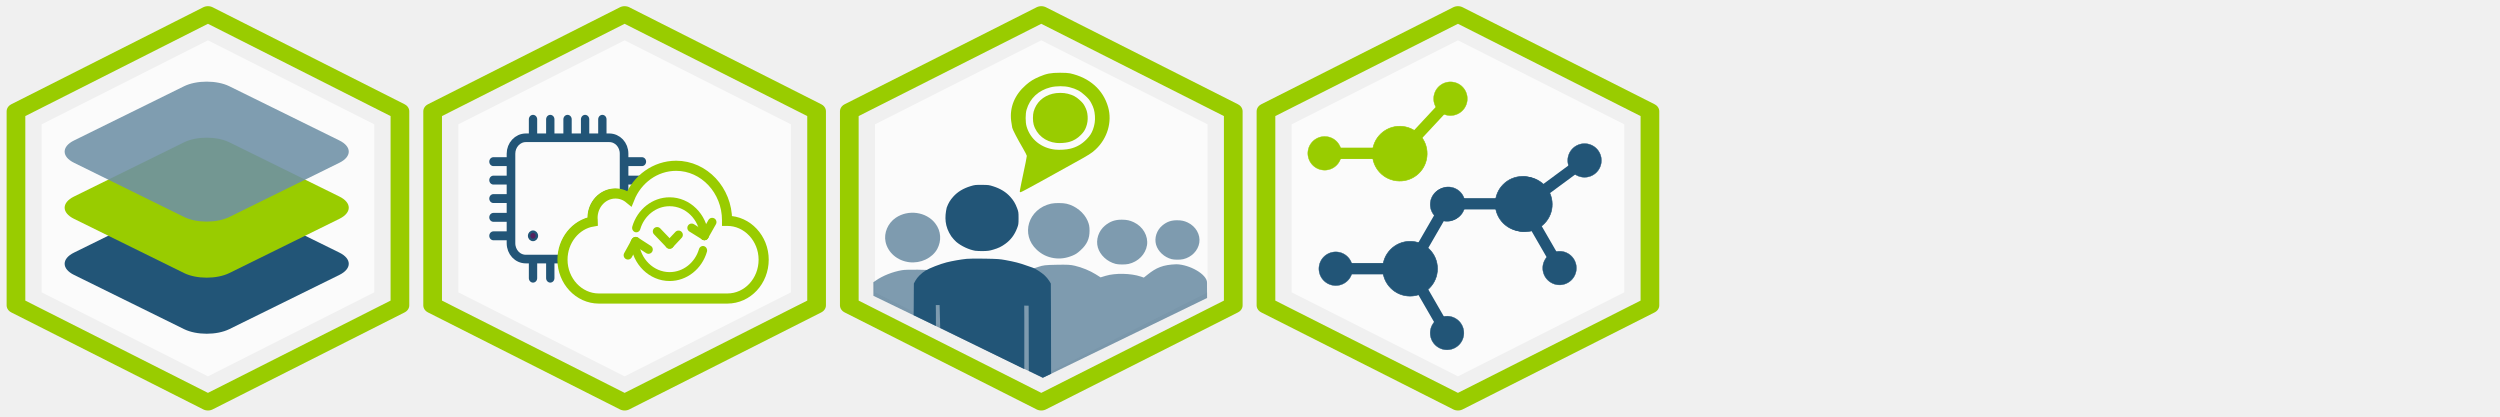
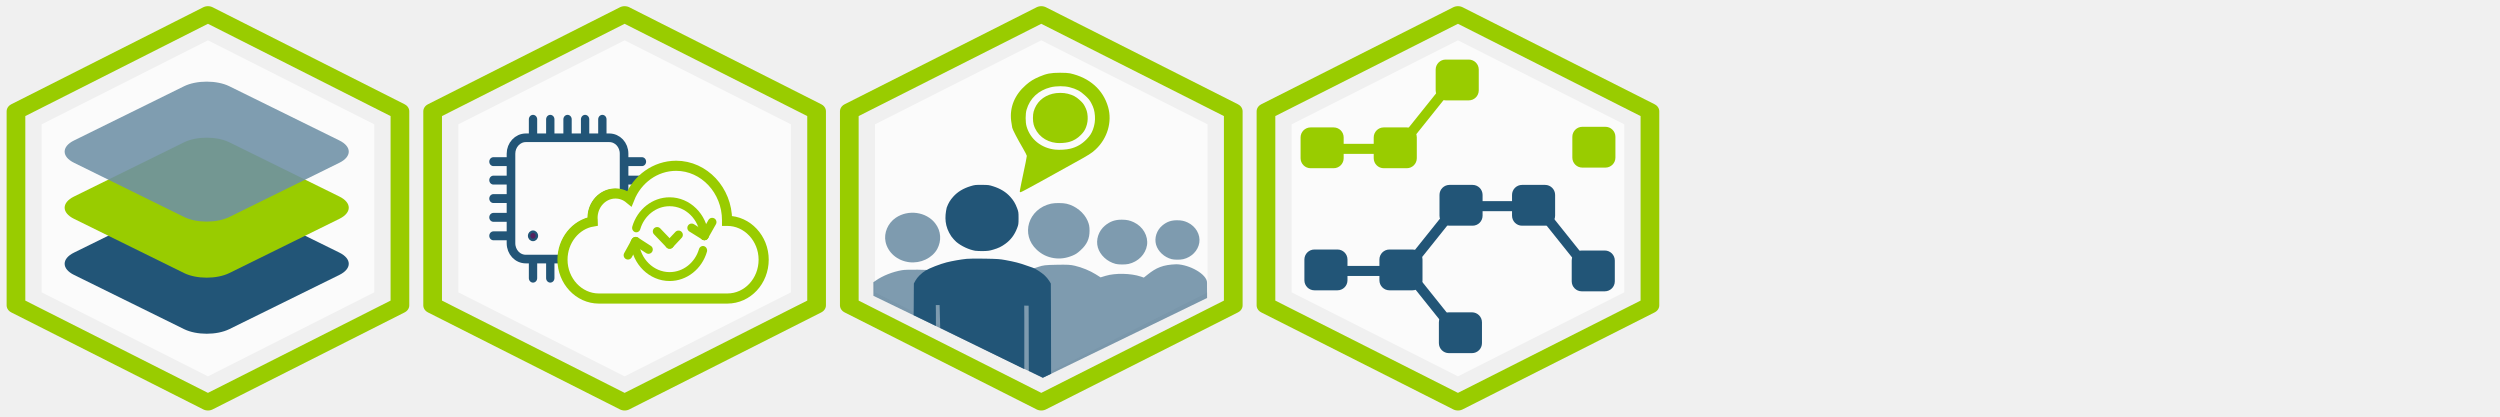
<svg xmlns="http://www.w3.org/2000/svg" xmlns:xlink="http://www.w3.org/1999/xlink" width="600" height="100" viewBox="0 0 158.75 26.458" version="1.1" id="svg8">
  <defs id="defs2">
    <mask id="mask3946" maskUnits="userSpaceOnUse">
      <g style="stroke:#99cc00;stroke-opacity:1" transform="matrix(1.229364,0,0,1.479075,412.5658,-2406.465)" id="g3948">
        <path style="fill:none;stroke:#99cc00;stroke-width:3;stroke-linecap:butt;stroke-linejoin:miter;stroke-miterlimit:4;stroke-dasharray:none;stroke-opacity:1" d="m -257.387,1418.643 63.64,391.737 -132.936,-390.323 59.397,422.85 -149.907,-403.051 31.113,414.365" id="path3950" />
        <path id="path3952" d="m -92.818,1569.179 -307.435,250.982 271.562,-310.288 -336.5,262.864 274.099,-331.348 -343.294,234.127" style="fill:none;stroke:#99cc00;stroke-width:3;stroke-linecap:butt;stroke-linejoin:miter;stroke-miterlimit:4;stroke-dasharray:none;stroke-opacity:1" />
        <path style="fill:none;stroke:#99cc00;stroke-width:3;stroke-linecap:butt;stroke-linejoin:miter;stroke-miterlimit:4;stroke-dasharray:none;stroke-opacity:1" d="m -514.169,1519.814 395.167,36.757 -411.197,30.674 424.218,48.676 -427.778,43.905 408.903,73.924" id="path3954" />
      </g>
    </mask>
    <linearGradient id="linearGradient4108">
      <stop id="stop4110" offset="0" style="stop-color:#225577;stop-opacity:0.604" />
      <stop id="stop4112" offset="1" style="stop-color:#225577;stop-opacity:0;" />
    </linearGradient>
    <linearGradient id="linearGradient4090">
      <stop id="stop4092" offset="0" style="stop-color:#ececec;stop-opacity:1;" />
      <stop id="stop4094" offset="1" style="stop-color:#ececec;stop-opacity:0;" />
    </linearGradient>
    <linearGradient gradientTransform="translate(0,731.3001)" gradientUnits="userSpaceOnUse" y2="226.68" x2="79.903" y1="-30.741" x1="79.903" id="linearGradient4096" xlink:href="#linearGradient4090" />
    <linearGradient gradientTransform="translate(-2.7e-5)" gradientUnits="userSpaceOnUse" y2="845.787" x2="82" y1="690.272" x1="82" id="linearGradient4114" xlink:href="#linearGradient4108" />
    <linearGradient xlink:href="#linearGradient4090" id="linearGradient4143" gradientUnits="userSpaceOnUse" gradientTransform="translate(-2.7e-5,-1.062123)" x1="79.903" y1="-30.741" x2="79.903" y2="226.68" />
    <linearGradient gradientUnits="userSpaceOnUse" y2="905.379" x2="144.25" y1="596.688" x1="144.25" id="linearGradient3867-3" xlink:href="#linearGradient3861-6" />
    <linearGradient id="linearGradient3861-6">
      <stop id="stop3863-7" offset="0" style="stop-color:#ffffff;stop-opacity:0.704" />
      <stop id="stop3865-5" offset="1" style="stop-color:#ffffff;stop-opacity:0" />
    </linearGradient>
    <linearGradient gradientUnits="userSpaceOnUse" y2="913.361" x2="166.2" y1="605.737" x1="166.2" id="linearGradient4110-7" xlink:href="#linearGradient4104-7" />
    <linearGradient id="linearGradient4104-7">
      <stop id="stop4106-9" offset="0" style="stop-color:#225d86;stop-opacity:1" />
      <stop id="stop4108-8" offset="1" style="stop-color:#225577;stop-opacity:1" />
    </linearGradient>
  </defs>
  <g id="layer1" transform="translate(0,-270.5417)">
    <g id="g1015" transform="translate(0,0.00320053)">
      <path style="fill:#ffffff;fill-opacity:0.723;stroke:none;stroke-width:3.649;stroke-linecap:round;stroke-linejoin:round;stroke-miterlimit:4;stroke-dasharray:none;stroke-opacity:1" id="path1011" d="m -180.048,206.552 37.467,21.632 0,43.263 -37.467,21.632 -37.467,-21.632 0,-43.263 z" transform="matrix(0.2818277,0,0,0.2466126,63.9473,222.16)" />
      <path transform="matrix(0.3253724,0,0,0.2847163,71.78745,212.6411)" d="m -180.048,206.552 37.467,21.632 0,43.263 -37.467,21.632 -37.467,-21.632 0,-43.263 z" id="path4351" style="fill:none;fill-opacity:0.723;stroke:#99cc00;stroke-width:3.649;stroke-linecap:round;stroke-linejoin:round;stroke-miterlimit:4;stroke-dasharray:none;stroke-opacity:1" />
    </g>
    <g id="g1021" transform="translate(26.45833,0.00320053)">
      <path transform="matrix(0.2818277,0,0,0.2466126,63.9473,222.16)" d="m -180.048,206.552 37.467,21.632 0,43.263 -37.467,21.632 -37.467,-21.632 0,-43.263 z" id="path1017" style="fill:#ffffff;fill-opacity:0.723;stroke:none;stroke-width:3.649;stroke-linecap:round;stroke-linejoin:round;stroke-miterlimit:4;stroke-dasharray:none;stroke-opacity:1" />
      <path style="fill:none;fill-opacity:0.723;stroke:#99cc00;stroke-width:3.649;stroke-linecap:round;stroke-linejoin:round;stroke-miterlimit:4;stroke-dasharray:none;stroke-opacity:1" id="path1019" d="m -180.048,206.552 37.467,21.632 0,43.263 -37.467,21.632 -37.467,-21.632 0,-43.263 z" transform="matrix(0.3253724,0,0,0.2847163,71.78745,212.6411)" />
      <path transform="matrix(0.2818277,0,0,0.2466126,90.40563,222.16)" d="m -180.048,206.552 37.467,21.632 0,43.263 -37.467,21.632 -37.467,-21.632 0,-43.263 z" id="path1017-3" style="fill:#ffffff;fill-opacity:0.723;stroke:none;stroke-width:3.649;stroke-linecap:round;stroke-linejoin:round;stroke-miterlimit:4;stroke-dasharray:none;stroke-opacity:1" />
    </g>
    <g transform="translate(52.91666,0.00320053)" id="g1027" style="fill:none">
      <path style="fill:none;fill-opacity:0.723;stroke:none;stroke-width:3.649;stroke-linecap:round;stroke-linejoin:round;stroke-miterlimit:4;stroke-dasharray:none;stroke-opacity:1" id="path1023" d="m -180.048,206.552 37.467,21.632 0,43.263 -37.467,21.632 -37.467,-21.632 0,-43.263 z" transform="matrix(0.2818277,0,0,0.2466126,63.9473,222.16)" />
      <path transform="matrix(0.3253724,0,0,0.2847163,71.78745,212.6411)" d="m -180.048,206.552 37.467,21.632 0,43.263 -37.467,21.632 -37.467,-21.632 0,-43.263 z" id="path1025" style="fill:none;fill-opacity:0.723;stroke:#99cc00;stroke-width:3.649;stroke-linecap:round;stroke-linejoin:round;stroke-miterlimit:4;stroke-dasharray:none;stroke-opacity:1" />
-     </g>
-     <g id="g1033" transform="translate(79.375,0.00320053)">
-       <path transform="matrix(0.2818277,0,0,0.2466126,63.9473,222.16)" d="m -180.048,206.552 37.467,21.632 0,43.263 -37.467,21.632 -37.467,-21.632 0,-43.263 z" id="path1029" style="fill:#ffffff;fill-opacity:0.723;stroke:none;stroke-width:3.649;stroke-linecap:round;stroke-linejoin:round;stroke-miterlimit:4;stroke-dasharray:none;stroke-opacity:1" />
-       <path style="fill:none;fill-opacity:0.723;stroke:#99cc00;stroke-width:3.649;stroke-linecap:round;stroke-linejoin:round;stroke-miterlimit:4;stroke-dasharray:none;stroke-opacity:1" id="path1031" d="m -180.048,206.552 37.467,21.632 0,43.263 -37.467,21.632 -37.467,-21.632 0,-43.263 z" transform="matrix(0.3253724,0,0,0.2847163,71.78745,212.6411)" />
    </g>
    <g id="g3083" transform="matrix(0.2771669,0,0,0.2771669,-131.0643,-82.01062)">
      <path style="fill:#000000;fill-opacity:1;stroke:none" id="path3179" d="m 183.084,100.357 -160.967,92.934 -160.967,-92.934 0,-185.869 160.967,-92.934 160.967,92.934 z" transform="matrix(0.7002245,0,0,0.5820065,184.4202,824.9923)" />
      <path id="path3202" d="M 199.907,993.49 348.17,917.046 200.353,1022.787 51.645,917.046 Z" style="fill:#000000;fill-opacity:1;stroke:none" />
    </g>
    <path style="color:#000000;font-style:normal;font-variant:normal;font-weight:normal;font-stretch:normal;font-size:medium;line-height:normal;font-family:Sans;-inkscape-font-specification:Sans;text-indent:0;text-align:start;text-decoration:none;text-decoration-line:none;letter-spacing:normal;word-spacing:normal;text-transform:none;writing-mode:lr-tb;direction:ltr;baseline-shift:baseline;text-anchor:start;display:inline;overflow:visible;visibility:visible;fill:#99cc00;fill-opacity:1;stroke:none;stroke-width:12.533;marker:none;enable-background:accumulate" d="m -65.814,114.457 -24.359,24.359 v -21.998 l -11.93,6.017 v 50.178 l 11.93,5.692 V 156.874 l 24.747,24.747 11.027,-5.846 -27.93,-27.93 27.908,-27.908 z" id="path3181" />
    <path transform="matrix(0.2394761,0,0,0.2054872,-80.95322,146.2301)" d="m 183.084,100.357 -160.967,92.934 -160.967,-92.934 0,-185.869 160.967,-92.934 160.967,92.934 z" id="path3183" style="fill:none;stroke:#99cc00;stroke-width:21.511;stroke-miterlimit:4;stroke-dasharray:none;stroke-opacity:1" />
    <g id="g3799" transform="matrix(0.2506563,0,0,0.2506563,-125.7647,-59.40556)">
      <circle r="44.234" cy="-186.101" cx="1199.848" style="fill:#ffffff;fill-opacity:1;stroke:none" id="path3187" transform="matrix(0.4182912,0,0,0.4182912,-231.7357,904.3177)" />
      <circle r="44.234" cy="-186.101" cx="1199.848" transform="matrix(-0.1286112,-0.2227612,0.2227612,-0.1286112,415.6529,1069.818)" id="path3189" style="fill:#ffffff;fill-opacity:1;stroke:none" />
      <circle r="44.234" cy="-186.101" cx="1199.848" style="fill:#ffffff;fill-opacity:1;stroke:none" id="path3191" transform="matrix(-0.1286112,0.2227612,-0.2227612,-0.1286112,407.9865,578.7022)" />
      <circle r="44.234" cy="-186.101" cx="1199.848" transform="matrix(0.2572224,0,0,0.2572224,-13.49929,830.8995)" id="path3193" style="fill:#ffffff;fill-opacity:1;stroke:none" />
      <g transform="matrix(0.9518768,0,0,0.9518768,9.531755,41.3361)" style="stroke-width:8;stroke-miterlimit:4;stroke-dasharray:none" id="g3292">
        <path id="path3195" d="m 225.17,824.831 h 44.753" style="fill:none;stroke:#ffffff;stroke-width:8;stroke-linecap:square;stroke-linejoin:miter;stroke-miterlimit:4;stroke-dasharray:none;stroke-opacity:1" />
        <path style="fill:none;stroke:#ffffff;stroke-width:8;stroke-linecap:square;stroke-linejoin:miter;stroke-miterlimit:4;stroke-dasharray:none;stroke-opacity:1" d="M 297.787,866.756 275.411,827.999" id="path3198" />
        <path id="path3200" d="M 297.788,782.905 275.411,821.662" style="fill:none;stroke:#ffffff;stroke-width:8;stroke-linecap:square;stroke-linejoin:miter;stroke-miterlimit:4;stroke-dasharray:none;stroke-opacity:1" />
      </g>
    </g>
    <g id="g3260" transform="matrix(0.2645833,0,0,0.2645833,-713.6895,-95.92611)" style="fill:#ff0000;stroke:#ff0000" />
    <rect style="fill:#225577;fill-opacity:1;stroke:none;stroke-width:0.265" id="rect3918" width="27.836" height="27.387" x="-49.47" y="244.981" />
    <rect y="277.077" x="-49.47" height="27.387" width="27.836" id="rect3920" style="fill:#99cc00;fill-opacity:1;stroke:none;stroke-width:0.265" />
    <rect style="fill:#ff7b24;fill-opacity:1;stroke:none;stroke-width:0.265" id="rect3953" width="27.836" height="27.387" x="-49.47" y="309.174" />
    <path style="fill:#000000;stroke-width:0.265" d="" id="path4330" />
    <g id="g930" transform="matrix(0.9229628,0,0,0.9229628,1.011173,21.85774)">
      <rect ry="1.737" transform="matrix(0.8970535,0.441922,-0.8970535,0.441922,0,0)" style="opacity:1;fill:#225577;fill-opacity:1;stroke-width:0.051" y="312.11" x="326.742" height="11.913" width="11.913" id="rect4336" />
      <rect id="rect4342" width="11.913" height="11.913" x="322.377" y="307.745" style="opacity:1;fill:#99cc00;fill-opacity:1;stroke-width:0.051" transform="matrix(0.8970535,0.441922,-0.8970535,0.441922,0,0)" ry="1.737" />
      <rect ry="1.737" transform="matrix(0.8970535,0.441922,-0.8970535,0.441922,0,0)" style="opacity:1;fill:#6e90a5;fill-opacity:0.882;stroke-width:0.051" y="303.381" x="318.013" height="11.913" width="11.913" id="rect4340" />
    </g>
    <g id="g964" transform="matrix(0.9181325,0,0,0.9181325,3.269721,23.23603)">
      <g transform="matrix(0.2058293,0,0,0.2201776,30.27751,277.3)" id="g5335" style="stroke:#225577;stroke-opacity:1">
        <line style="fill:none;stroke:#225577;stroke-width:2.8;stroke-linecap:round;stroke-miterlimit:10;stroke-opacity:1" class="st0" x1="14.7" y1="7.1" x2="14.7" y2="1.4" id="line5325" />
        <line style="fill:none;stroke:#225577;stroke-width:2.8;stroke-linecap:round;stroke-miterlimit:10;stroke-opacity:1" class="st0" x1="20.5" y1="7.1" x2="20.5" y2="1.4" id="line5327" />
        <line style="fill:none;stroke:#225577;stroke-width:2.8;stroke-linecap:round;stroke-miterlimit:10;stroke-opacity:1" class="st0" x1="26.3" y1="7.1" x2="26.3" y2="1.4" id="line5329" />
        <line style="fill:none;stroke:#225577;stroke-width:2.8;stroke-linecap:round;stroke-miterlimit:10;stroke-opacity:1" class="st0" x1="32.2" y1="7.1" x2="32.2" y2="1.4" id="line5331" />
        <line style="fill:none;stroke:#225577;stroke-width:2.8;stroke-linecap:round;stroke-miterlimit:10;stroke-opacity:1" class="st0" x1="38" y1="7.1" x2="38" y2="1.4" id="line5333" />
      </g>
      <g transform="matrix(0.2058293,0,0,0.2201776,30.27751,277.3)" id="g5341" style="stroke:#225577;stroke-opacity:1">
        <line style="fill:none;stroke:#225577;stroke-width:2.8;stroke-linecap:round;stroke-miterlimit:10;stroke-opacity:1" class="st0" x1="45.6" y1="14.7" x2="51.3" y2="14.7" id="line5337" />
        <line style="fill:none;stroke:#225577;stroke-width:2.8;stroke-linecap:round;stroke-miterlimit:10;stroke-opacity:1" class="st0" x1="45.6" y1="20.5" x2="51.3" y2="20.5" id="line5339" />
      </g>
      <g transform="matrix(0.2058293,0,0,0.2201776,30.27751,277.3)" id="g5347" style="stroke:#225577;stroke-opacity:1">
        <line style="fill:none;stroke:#225577;stroke-width:2.8;stroke-linecap:round;stroke-miterlimit:10;stroke-opacity:1" class="st0" x1="20.5" y1="45.6" x2="20.5" y2="51.3" id="line5343" />
        <line style="fill:none;stroke:#225577;stroke-width:2.8;stroke-linecap:round;stroke-miterlimit:10;stroke-opacity:1" class="st0" x1="14.7" y1="45.6" x2="14.7" y2="51.3" id="line5345" />
      </g>
      <g transform="matrix(0.2058293,0,0,0.2201776,30.27751,277.3)" id="g5359" style="stroke:#225577;stroke-opacity:1">
        <line style="fill:none;stroke:#225577;stroke-width:2.8;stroke-linecap:round;stroke-miterlimit:10;stroke-opacity:1" class="st0" x1="7.1" y1="38" x2="1.4" y2="38" id="line5349" />
        <line style="fill:none;stroke:#225577;stroke-width:2.8;stroke-linecap:round;stroke-miterlimit:10;stroke-opacity:1" class="st0" x1="7.1" y1="32.2" x2="1.4" y2="32.2" id="line5351" />
        <line style="fill:none;stroke:#225577;stroke-width:2.8;stroke-linecap:round;stroke-miterlimit:10;stroke-opacity:1" class="st0" x1="7.1" y1="26.3" x2="1.4" y2="26.3" id="line5353" />
        <line style="fill:none;stroke:#225577;stroke-width:2.8;stroke-linecap:round;stroke-miterlimit:10;stroke-opacity:1" class="st0" x1="7.1" y1="20.5" x2="1.4" y2="20.5" id="line5355" />
        <line style="fill:none;stroke:#225577;stroke-width:2.8;stroke-linecap:round;stroke-miterlimit:10;stroke-opacity:1" class="st0" x1="7.1" y1="14.7" x2="1.4" y2="14.7" id="line5357" />
      </g>
      <ellipse ry="0.286" rx="0.268" style="fill:#52225e;stroke:#225577;stroke-width:0.17;stroke-miterlimit:10;stroke-opacity:1" class="st1" cx="33.303" cy="285.667" id="circle5361" />
      <path style="fill:none;stroke:#225577;stroke-width:0.596;stroke-miterlimit:10;stroke-opacity:1" class="st2" d="m 37.42,284.654 c 0,-0.066 -0.021,-0.154 -0.021,-0.242 0,-0.947 0.72,-1.695 1.585,-1.695 0.226,0 0.432,0.044 0.617,0.132 v -2.862 c 0,-0.617 -0.453,-1.101 -1.029,-1.101 h -5.763 c -0.576,0 -1.029,0.506 -1.029,1.101 v 6.187 c 0,0.617 0.453,1.101 1.029,1.101 h 2.532 c 0,-1.299 0.906,-2.4 2.079,-2.62 z" id="path5383" />
      <g style="stroke:#99cc00;stroke-opacity:1" id="g6057">
        <g id="g5835" style="stroke:#99cc00;stroke-opacity:1">
          <line style="fill:none;stroke:#99cc00;stroke-width:0.596;stroke-linecap:round;stroke-miterlimit:10;stroke-opacity:1" class="st0" x1="42.751" y1="286.261" x2="43.368" y2="285.601" id="line5363" />
          <line style="fill:none;stroke:#99cc00;stroke-width:0.596;stroke-linecap:round;stroke-miterlimit:10;stroke-opacity:1" class="st0" x1="42.751" y1="286.261" x2="41.886" y2="285.358" id="line5365" />
          <line style="fill:none;stroke:#99cc00;stroke-width:0.596;stroke-linecap:round;stroke-miterlimit:10;stroke-opacity:1" class="st0" x1="45.159" y1="285.667" x2="44.274" y2="285.116" id="line5367" />
          <line style="fill:none;stroke:#99cc00;stroke-width:0.596;stroke-linecap:round;stroke-miterlimit:10;stroke-opacity:1" class="st0" x1="45.159" y1="285.667" x2="45.694" y2="284.72" id="line5369" />
          <g transform="matrix(0.2058293,0,0,0.2201776,30.27751,277.3)" id="g5375" style="stroke:#99cc00;stroke-opacity:1">
            <path style="fill:none;stroke:#99cc00;stroke-width:2.8;stroke-linecap:round;stroke-miterlimit:10;stroke-opacity:1" class="st0" d="m 48.9,40.1 c 0.5,6 5.6,10.7 11.7,10.7 5.2,0 9.7,-3.4 11.2,-8.2" id="path5371" />
            <path style="fill:none;stroke:#99cc00;stroke-width:2.8;stroke-linecap:round;stroke-miterlimit:10;stroke-opacity:1" class="st0" d="M 72.3,38 C 71.8,32 66.7,27.3 60.6,27.3 c -5.2,0 -9.7,3.4 -11.2,8.2" id="path5373" />
          </g>
          <line style="fill:none;stroke:#99cc00;stroke-width:0.596;stroke-linecap:round;stroke-miterlimit:10;stroke-opacity:1" class="st0" x1="40.404" y1="286.041" x2="41.289" y2="286.613" id="line5377" />
          <line style="fill:none;stroke:#99cc00;stroke-width:0.596;stroke-linecap:round;stroke-miterlimit:10;stroke-opacity:1" class="st0" x1="40.404" y1="286.041" x2="39.869" y2="287.01" id="line5379" />
        </g>
        <path id="path5381" d="m 37.852,290.004 c -1.379,0 -2.511,-1.211 -2.511,-2.686 0,-1.321 0.906,-2.444 2.099,-2.642 0,-0.066 -0.021,-0.154 -0.021,-0.242 0,-0.947 0.72,-1.695 1.585,-1.695 0.37,0 0.7,0.132 0.967,0.352 0.535,-1.343 1.791,-2.268 3.232,-2.268 1.935,0 3.52,1.695 3.52,3.765 0,0.022 0,0.044 0,0.044 0,0 0.021,0 0.021,0 1.379,0 2.511,1.211 2.511,2.686 0,1.475 -1.111,2.686 -2.511,2.686 z" class="st0" style="fill:none;stroke:#99cc00;stroke-width:0.7;stroke-linecap:round;stroke-miterlimit:10;stroke-dasharray:none;stroke-opacity:1" />
      </g>
    </g>
-     <g id="g1001" transform="matrix(0.9139734,0,0,0.9139734,7.946168,24.4529)">
-       <circle id="circle5196" style="fill:#225577;fill-opacity:1;stroke:#225577;stroke-width:0.043;stroke-opacity:1" cx="89.275" cy="287.921" r="1.902" />
-       <circle style="fill:#225577;fill-opacity:1;stroke:#225577;stroke-width:0.026;stroke-opacity:1" id="circle5198" transform="rotate(-120)" cx="-291.402" cy="-71.12" r="1.169" />
-       <circle transform="rotate(120)" id="circle5200" style="fill:#225577;fill-opacity:1;stroke:#225577;stroke-width:0.026;stroke-opacity:1" cx="207.293" cy="-225.73" r="1.169" />
-       <circle style="fill:#225577;fill-opacity:1;stroke:#225577;stroke-width:0.026;stroke-opacity:1" id="circle5202" cx="91.842" cy="283.457" r="1.169" />
-       <path id="path5204" d="m 84.518,287.921 h 4.378" style="fill:#225577;fill-opacity:1;stroke:#225577;stroke-width:0.783;stroke-linecap:square;stroke-linejoin:miter;stroke-miterlimit:4;stroke-dasharray:none;stroke-opacity:1" />
-       <path style="fill:#225577;fill-opacity:1;stroke:#225577;stroke-width:0.783;stroke-linecap:square;stroke-linejoin:miter;stroke-miterlimit:4;stroke-dasharray:none;stroke-opacity:1" d="m 91.622,292.022 -2.189,-3.791" id="path5206" />
-       <path id="path5208" d="m 91.622,283.82 -2.189,3.791" style="fill:#225577;fill-opacity:1;stroke:#225577;stroke-width:0.783;stroke-linecap:square;stroke-linejoin:miter;stroke-miterlimit:4;stroke-dasharray:none;stroke-opacity:1" />
-       <circle id="circle5214" style="fill:#225577;fill-opacity:1;stroke:#225577;stroke-width:0.043;stroke-miterlimit:4;stroke-dasharray:none;stroke-opacity:1" cx="97.093" cy="283.411" r="1.902" />
-       <circle style="fill:#225577;fill-opacity:1;stroke:#225577;stroke-width:0.026;stroke-miterlimit:4;stroke-dasharray:none;stroke-opacity:1" id="circle5216" transform="rotate(-120)" cx="-291.404" cy="-62.095" r="1.169" />
-       <circle transform="rotate(120)" id="circle5218" style="fill:#225577;fill-opacity:1;stroke:#225577;stroke-width:0.026;stroke-miterlimit:4;stroke-dasharray:none;stroke-opacity:1" cx="199.478" cy="-230.246" r="1.169" />
-       <path style="fill:#225577;fill-opacity:1;stroke:#225577;stroke-width:0.783;stroke-linecap:square;stroke-linejoin:miter;stroke-miterlimit:4;stroke-dasharray:none;stroke-opacity:1" d="m 92.336,283.411 h 4.378" id="path5222" />
-       <path id="path5224" d="m 99.44,287.512 -2.189,-3.791" style="fill:#225577;fill-opacity:1;stroke:#225577;stroke-width:0.783;stroke-linecap:square;stroke-linejoin:miter;stroke-miterlimit:4;stroke-dasharray:none;stroke-opacity:1" />
-       <circle transform="rotate(-96.41627)" id="circle5302" style="fill:#225577;fill-opacity:1;stroke:#225577;stroke-width:0.043;stroke-miterlimit:4;stroke-dasharray:none;stroke-opacity:1" cx="-292.54" cy="64.962" r="1.902" />
-       <circle transform="rotate(23.58374)" id="circle5304" style="fill:#225577;fill-opacity:1;stroke:#225577;stroke-width:0.026;stroke-miterlimit:4;stroke-dasharray:none;stroke-opacity:1" cx="205.112" cy="216.411" r="1.169" />
-       <path id="path5306" d="m 101.06,280.657 -3.523,2.599" style="fill:#225577;fill-opacity:1;stroke:#225577;stroke-width:0.783;stroke-linecap:square;stroke-linejoin:miter;stroke-miterlimit:4;stroke-dasharray:none;stroke-opacity:1" />
-       <circle r="1.902" cy="121.341" cx="-267.352" style="fill:#99cc00;fill-opacity:1;stroke:#99cc00;stroke-width:0.043;stroke-miterlimit:4;stroke-dasharray:none;stroke-opacity:1" id="circle5250" transform="rotate(-83.14351)" />
-       <circle r="1.169" cy="248.473" cx="151.582" style="fill:#99cc00;fill-opacity:1;stroke:#99cc00;stroke-width:0.026;stroke-miterlimit:4;stroke-dasharray:none;stroke-opacity:1" id="circle5254" transform="rotate(12.94223)" />
-       <path style="fill:#99cc00;fill-opacity:1;stroke:#99cc00;stroke-width:0.783;stroke-linecap:square;stroke-linejoin:miter;stroke-miterlimit:4;stroke-dasharray:none;stroke-opacity:1" d="m 91.799,276.46 -2.982,3.205" id="path5258" />
-       <circle r="1.169" cy="-67.777" cx="-284.073" transform="rotate(-120)" id="circle5981" style="fill:#99cc00;fill-opacity:1;stroke:#99cc00;stroke-width:0.026;stroke-opacity:1" />
-       <path style="fill:#99cc00;fill-opacity:1;stroke:#99cc00;stroke-width:0.783;stroke-linecap:square;stroke-linejoin:miter;stroke-miterlimit:4;stroke-dasharray:none;stroke-opacity:1" d="m 83.75,279.903 h 4.378" id="path5983" />
-     </g>
    <g id="g979" transform="matrix(0.9867995,0,0,0.9476991,1.011819,15.02951)">
      <g style="fill:#99cc00;fill-opacity:1" id="g5708">
        <path style="fill:#99cc00;fill-opacity:1;stroke-width:0.03" d="m 67.171,274.488 c -0.574,1.1e-4 -0.854,0.056 -1.317,0.263 -0.367,0.164 -0.585,0.304 -0.86,0.553 -0.726,0.658 -1.058,1.499 -0.952,2.41 0.021,0.181 0.053,0.389 0.07,0.461 0.035,0.147 0.324,0.724 0.694,1.385 0.135,0.241 0.245,0.465 0.245,0.498 1.64e-4,0.033 -0.034,0.23 -0.076,0.437 -0.042,0.207 -0.112,0.554 -0.155,0.77 -0.043,0.216 -0.104,0.518 -0.134,0.671 -0.031,0.152 -0.066,0.339 -0.077,0.415 -0.02,0.127 -0.016,0.139 0.042,0.139 0.035,0 0.603,-0.313 1.261,-0.695 0.659,-0.382 1.616,-0.935 2.128,-1.228 1.025,-0.588 1.176,-0.686 1.439,-0.942 0.758,-0.736 1.073,-1.849 0.803,-2.835 -0.321,-1.169 -1.191,-1.972 -2.455,-2.264 -0.104,-0.024 -0.353,-0.039 -0.656,-0.039 z m 0.029,0.901 c 0.22,-4.7e-4 0.438,0.023 0.611,0.071 0.436,0.119 0.67,0.248 0.979,0.543 0.227,0.216 0.3,0.309 0.404,0.512 0.156,0.305 0.215,0.519 0.239,0.866 0.022,0.307 -0.021,0.616 -0.126,0.908 -0.094,0.262 -0.193,0.421 -0.404,0.649 -0.303,0.328 -0.64,0.532 -1.052,0.637 v 3.2e-4 c -0.259,0.066 -0.686,0.093 -0.97,0.063 -0.901,-0.097 -1.614,-0.699 -1.849,-1.562 -0.076,-0.281 -0.076,-0.83 3.28e-4,-1.105 0.215,-0.77 0.758,-1.301 1.543,-1.508 0.182,-0.048 0.404,-0.072 0.624,-0.073 z" id="path5663" />
        <path style="fill:#99cc00;fill-opacity:1;stroke-width:0.024" d="m 67.715,279.14 c 0.325,-0.083 0.591,-0.244 0.83,-0.503 0.166,-0.18 0.244,-0.305 0.319,-0.512 0.083,-0.23 0.117,-0.474 0.1,-0.717 -0.019,-0.274 -0.066,-0.442 -0.189,-0.683 -0.082,-0.16 -0.139,-0.233 -0.319,-0.404 -0.244,-0.232 -0.429,-0.335 -0.773,-0.428 -0.274,-0.075 -0.688,-0.074 -0.975,0.002 -0.619,0.163 -1.049,0.582 -1.218,1.19 -0.061,0.217 -0.061,0.65 -4.55e-4,0.872 0.185,0.681 0.748,1.156 1.459,1.233 0.224,0.024 0.562,0.002 0.766,-0.05 z" id="path5661" />
      </g>
      <g transform="matrix(1,0.00655235,0,0.982036,-0.1417411,5.07408)" id="g6079">
        <g id="g6036" style="fill:#225577;fill-opacity:0.574">
          <path id="path5675" d="m 55.32,289.193 -0.003,-0.929 0.138,-0.1 c 0.459,-0.345 1.086,-0.615 1.697,-0.732 0.161,-0.031 0.621,-0.049 1.037,-0.041 l 0.747,0.015 c 2.446,1.638 3.723,1.141 6.524,-0.092 0.052,-0.015 0.259,-0.089 0.46,-0.162 0.332,-0.121 0.442,-0.136 1.192,-0.157 0.667,-0.019 0.892,-0.009 1.169,0.059 0.466,0.113 0.971,0.329 1.346,0.576 l 0.312,0.206 0.324,-0.107 c 0.616,-0.203 1.637,-0.187 2.26,0.034 l 0.198,0.07 0.244,-0.207 c 0.555,-0.471 0.966,-0.676 1.861,-0.718 0.872,0.027 1.961,0.681 1.963,1.238 l 0.003,1.051 -10.572,5.518 z" style="fill:#225577;fill-opacity:0.574;stroke-width:0.039" />
          <path id="path5671" d="m 70.906,286.91 c -0.544,-0.145 -1,-0.589 -1.143,-1.111 -0.143,-0.523 0.04,-1.124 0.454,-1.493 0.327,-0.292 0.652,-0.415 1.09,-0.415 0.318,0 0.518,0.044 0.773,0.171 0.589,0.292 0.938,0.938 0.845,1.561 -0.093,0.617 -0.566,1.132 -1.182,1.285 -0.213,0.053 -0.644,0.054 -0.837,0.003 z" style="fill:#225577;fill-opacity:0.574;stroke-width:0.03" />
          <path id="path5669" d="m 57.63,286.885 c -0.764,-0.092 -1.377,-0.643 -1.527,-1.373 -0.125,-0.607 0.144,-1.283 0.658,-1.656 0.802,-0.581 1.951,-0.421 2.527,0.352 0.403,0.535 0.417,1.216 0.14,1.761 -0.323,0.625 -1.067,1.004 -1.798,0.916 z" style="fill:#225577;fill-opacity:0.574;stroke-width:0.027" />
          <path id="path5667" d="m 66.935,286.543 c -0.423,-0.068 -0.777,-0.247 -1.094,-0.553 -1.071,-1.032 -0.564,-2.797 0.908,-3.161 0.24,-0.06 0.761,-0.061 1.003,-0.002 0.587,0.142 1.123,0.599 1.35,1.151 0.098,0.239 0.127,0.394 0.127,0.685 5.77e-4,0.543 -0.17,0.936 -0.577,1.33 -0.214,0.206 -0.306,0.273 -0.519,0.37 -0.399,0.182 -0.803,0.243 -1.197,0.18 z" style="fill:#225577;fill-opacity:0.574;stroke-width:0.03" />
          <path style="fill:#225577;fill-opacity:0.574;stroke-width:0.026" d="m 74.515,286.564 c -0.479,-0.128 -0.88,-0.518 -1.005,-0.978 -0.125,-0.461 0.035,-0.989 0.399,-1.314 0.288,-0.257 0.573,-0.365 0.959,-0.365 0.28,0 0.456,0.039 0.68,0.15 0.518,0.257 0.826,0.825 0.743,1.373 -0.082,0.543 -0.498,0.996 -1.04,1.131 -0.187,0.047 -0.567,0.048 -0.737,0.003 z" id="path5712" />
        </g>
        <g id="g6040">
          <path id="path5657" d="m 57.914,289.947 0.009,-1.612 0.101,-0.197 c 0.123,-0.238 0.375,-0.505 0.655,-0.693 0.235,-0.158 0.937,-0.453 1.348,-0.566 0.356,-0.098 0.929,-0.209 1.301,-0.25 0.185,-0.021 0.627,-0.028 1.189,-0.02 0.809,0.012 0.934,0.02 1.306,0.09 0.564,0.105 0.931,0.203 1.327,0.354 0.185,0.07 0.37,0.137 0.412,0.148 0.142,0.038 0.58,0.333 0.771,0.519 0.105,0.102 0.238,0.269 0.297,0.372 l 0.106,0.187 0.009,1.64 0.009,4.517 -0.533,0.271 -0.901,-0.459 -0.008,-3.556 -0.004,-0.895 c -0.094,0 -0.189,0 -0.283,0 0,0 0.005,0.076 0.005,0.882 v 3.451 l -5.412,-2.773 c -0.007,-0.521 -0.039,-1.561 -0.039,-1.561 -0.081,0 -0.163,0 -0.244,0 0,0 0.014,0.964 0.007,1.427 l -1.435,-0.727 z" style="fill:#225577;fill-opacity:1;stroke-width:0.03" />
          <path id="path5655" d="m 61.882,286.077 c -0.413,-0.071 -0.912,-0.315 -1.234,-0.604 -0.084,-0.075 -0.226,-0.242 -0.315,-0.371 -0.434,-0.682 -0.433,-1.317 -0.296,-1.961 0.111,-0.315 0.222,-0.512 0.424,-0.751 0.28,-0.332 0.641,-0.566 1.115,-0.722 0.265,-0.087 0.306,-0.092 0.723,-0.092 0.417,0 0.458,0.005 0.723,0.092 0.475,0.156 0.835,0.39 1.115,0.722 0.2,0.237 0.312,0.434 0.426,0.751 0.091,0.253 0.097,0.292 0.097,0.691 0,0.399 -0.005,0.438 -0.097,0.691 -0.164,0.453 -0.407,0.797 -0.755,1.066 -0.255,0.197 -0.444,0.295 -0.776,0.401 -0.242,0.078 -0.343,0.094 -0.64,0.102 -0.194,0.005 -0.423,-0.002 -0.51,-0.017 z" style="fill:#225577;fill-opacity:1;stroke-width:0.03" />
        </g>
      </g>
    </g>
+     <g id="g1139" transform="translate(0,28.73147)">
+       <path style="fill:#ffffff;fill-opacity:0.723;stroke:none;stroke-width:3.649;stroke-linecap:round;stroke-linejoin:round;stroke-miterlimit:4;stroke-dasharray:none;stroke-opacity:1" id="path940" d="m -180.048,206.552 37.467,21.632 0,43.263 -37.467,21.632 -37.467,-21.632 0,-43.263 z" transform="matrix(0.2818277,0,0,0.2466126,143.3223,193.4317)" />
+       <path transform="matrix(0.3253724,0,0,0.2847163,151.1625,183.9128)" d="m -180.048,206.552 37.467,21.632 0,43.263 -37.467,21.632 -37.467,-21.632 0,-43.263 z" id="path942" style="fill:none;fill-opacity:0.723;stroke:#99cc00;stroke-width:3.649;stroke-linecap:round;stroke-linejoin:round;stroke-miterlimit:4;stroke-dasharray:none;stroke-opacity:1" />
+       <path id="path980" d="m 91.578,247.768 -2.255,2.818" style="fill:#99cc00;fill-opacity:1;stroke:#99cc00;stroke-width:0.638;stroke-linecap:square;stroke-linejoin:miter;stroke-miterlimit:4;stroke-dasharray:none;stroke-opacity:1" />
+       <path id="path984" d="m 85.138,251.262 h 3.31" style="fill:#99cc00;fill-opacity:1;stroke:#99cc00;stroke-width:0.638;stroke-linecap:square;stroke-linejoin:miter;stroke-miterlimit:4;stroke-dasharray:none;stroke-opacity:1" />
+       <rect ry="0.636" y="249.901" x="82.587" height="2.591" width="2.736" id="rect1010" style="opacity:1;fill:#99cc00;fill-opacity:1;fill-rule:evenodd;stroke:none;stroke-width:0.944;stroke-linecap:round;stroke-linejoin:miter;stroke-miterlimit:4;stroke-dasharray:none;stroke-opacity:1;paint-order:normal" />
+       <rect style="opacity:1;fill:#99cc00;fill-opacity:1;fill-rule:evenodd;stroke:none;stroke-width:0.944;stroke-linecap:round;stroke-linejoin:miter;stroke-miterlimit:4;stroke-dasharray:none;stroke-opacity:1;paint-order:normal" id="rect1012" width="2.736" height="2.591" x="91.165" y="245.593" ry="0.636" />
+       <path style="fill:#225577;fill-opacity:1;stroke:#225577;stroke-width:0.638;stroke-linecap:square;stroke-linejoin:miter;stroke-miterlimit:4;stroke-dasharray:none;stroke-opacity:1" d="m 91.821,255.725 -2.255,2.818" id="path1016" />
+       <path style="fill:#225577;fill-opacity:1;stroke:#225577;stroke-width:0.638;stroke-linecap:square;stroke-linejoin:miter;stroke-miterlimit:4;stroke-dasharray:none;stroke-opacity:1" d="m 85.381,259.015 h 3.31" id="path1018" />
+       <rect style="opacity:1;fill:#225577;fill-opacity:1;fill-rule:evenodd;stroke:none;stroke-width:0.944;stroke-linecap:round;stroke-linejoin:miter;stroke-miterlimit:4;stroke-dasharray:none;stroke-opacity:1;paint-order:normal" id="rect1020" width="2.736" height="2.591" x="82.829" y="257.654" ry="0.636" />
+       <rect ry="0.636" y="253.551" x="91.408" height="2.591" width="2.736" id="rect1022" style="opacity:1;fill:#225577;fill-opacity:1;fill-rule:evenodd;stroke:none;stroke-width:0.944;stroke-linecap:round;stroke-linejoin:miter;stroke-miterlimit:4;stroke-dasharray:none;stroke-opacity:1;paint-order:normal" />
+       <path id="path1036" d="m 91.782,262.06 -2.255,-2.818" style="fill:#225577;fill-opacity:1;stroke:#225577;stroke-width:0.638;stroke-linecap:square;stroke-linejoin:miter;stroke-miterlimit:4;stroke-dasharray:none;stroke-opacity:1" />
+       <rect transform="scale(1,-1)" style="opacity:1;fill:#225577;fill-opacity:1;fill-rule:evenodd;stroke:none;stroke-width:0.944;stroke-linecap:round;stroke-linejoin:miter;stroke-miterlimit:4;stroke-dasharray:none;stroke-opacity:1;paint-order:normal" id="rect1038" width="2.736" height="2.591" x="91.369" y="-264.234" ry="0.636" />
+       <path id="path1042" d="m 92.588,254.901 h 3.31" style="fill:#225577;fill-opacity:1;stroke:#225577;stroke-width:0.638;stroke-linecap:square;stroke-linejoin:miter;stroke-miterlimit:4;stroke-dasharray:none;stroke-opacity:1" />
+       <rect style="opacity:1;fill:#99cc00;fill-opacity:1;fill-rule:evenodd;stroke:none;stroke-width:0.944;stroke-linecap:round;stroke-linejoin:miter;stroke-miterlimit:4;stroke-dasharray:none;stroke-opacity:1;paint-order:normal" id="rect1046" width="2.736" height="2.591" x="99.843" y="249.862" ry="0.636" />
+       <path style="fill:#225577;fill-opacity:1;stroke:#225577;stroke-width:0.638;stroke-linecap:square;stroke-linejoin:miter;stroke-miterlimit:4;stroke-dasharray:none;stroke-opacity:1" d="m 100.217,258.134 -2.255,-2.818" id="path1050" />
+       <rect ry="0.636" y="-260.309" x="99.804" height="2.591" width="2.736" id="rect1052" style="opacity:1;fill:#225577;fill-opacity:1;fill-rule:evenodd;stroke:none;stroke-width:0.944;stroke-linecap:round;stroke-linejoin:miter;stroke-miterlimit:4;stroke-dasharray:none;stroke-opacity:1;paint-order:normal" transform="scale(1,-1)" />
+       <rect style="opacity:1;fill:#225577;fill-opacity:1;fill-rule:evenodd;stroke:none;stroke-width:0.944;stroke-linecap:round;stroke-linejoin:miter;stroke-miterlimit:4;stroke-dasharray:none;stroke-opacity:1;paint-order:normal" id="rect1074" width="2.736" height="2.591" x="96.014" y="253.551" ry="0.636" />
+       <rect style="opacity:1;fill:#99cc00;fill-opacity:1;fill-rule:evenodd;stroke:none;stroke-width:0.944;stroke-linecap:round;stroke-linejoin:miter;stroke-miterlimit:4;stroke-dasharray:none;stroke-opacity:1;paint-order:normal" id="rect1076" width="2.736" height="2.591" x="87.231" y="249.901" ry="0.636" />
+       <rect ry="0.636" y="257.654" x="87.593" height="2.591" width="2.736" id="rect1078" style="opacity:1;fill:#225577;fill-opacity:1;fill-rule:evenodd;stroke:none;stroke-width:0.944;stroke-linecap:round;stroke-linejoin:miter;stroke-miterlimit:4;stroke-dasharray:none;stroke-opacity:1;paint-order:normal" />
+     </g>
  </g>
  <style id="style5323" type="text/css">
	.st0{fill:none;stroke:#52225E;stroke-width:2.8;stroke-linecap:round;stroke-miterlimit:10;}
	.st1{fill:#52225E;stroke:#52225E;stroke-width:0.8;stroke-miterlimit:10;}
	.st2{fill:none;stroke:#52225E;stroke-width:2.8;stroke-miterlimit:10;}
</style>
</svg>
